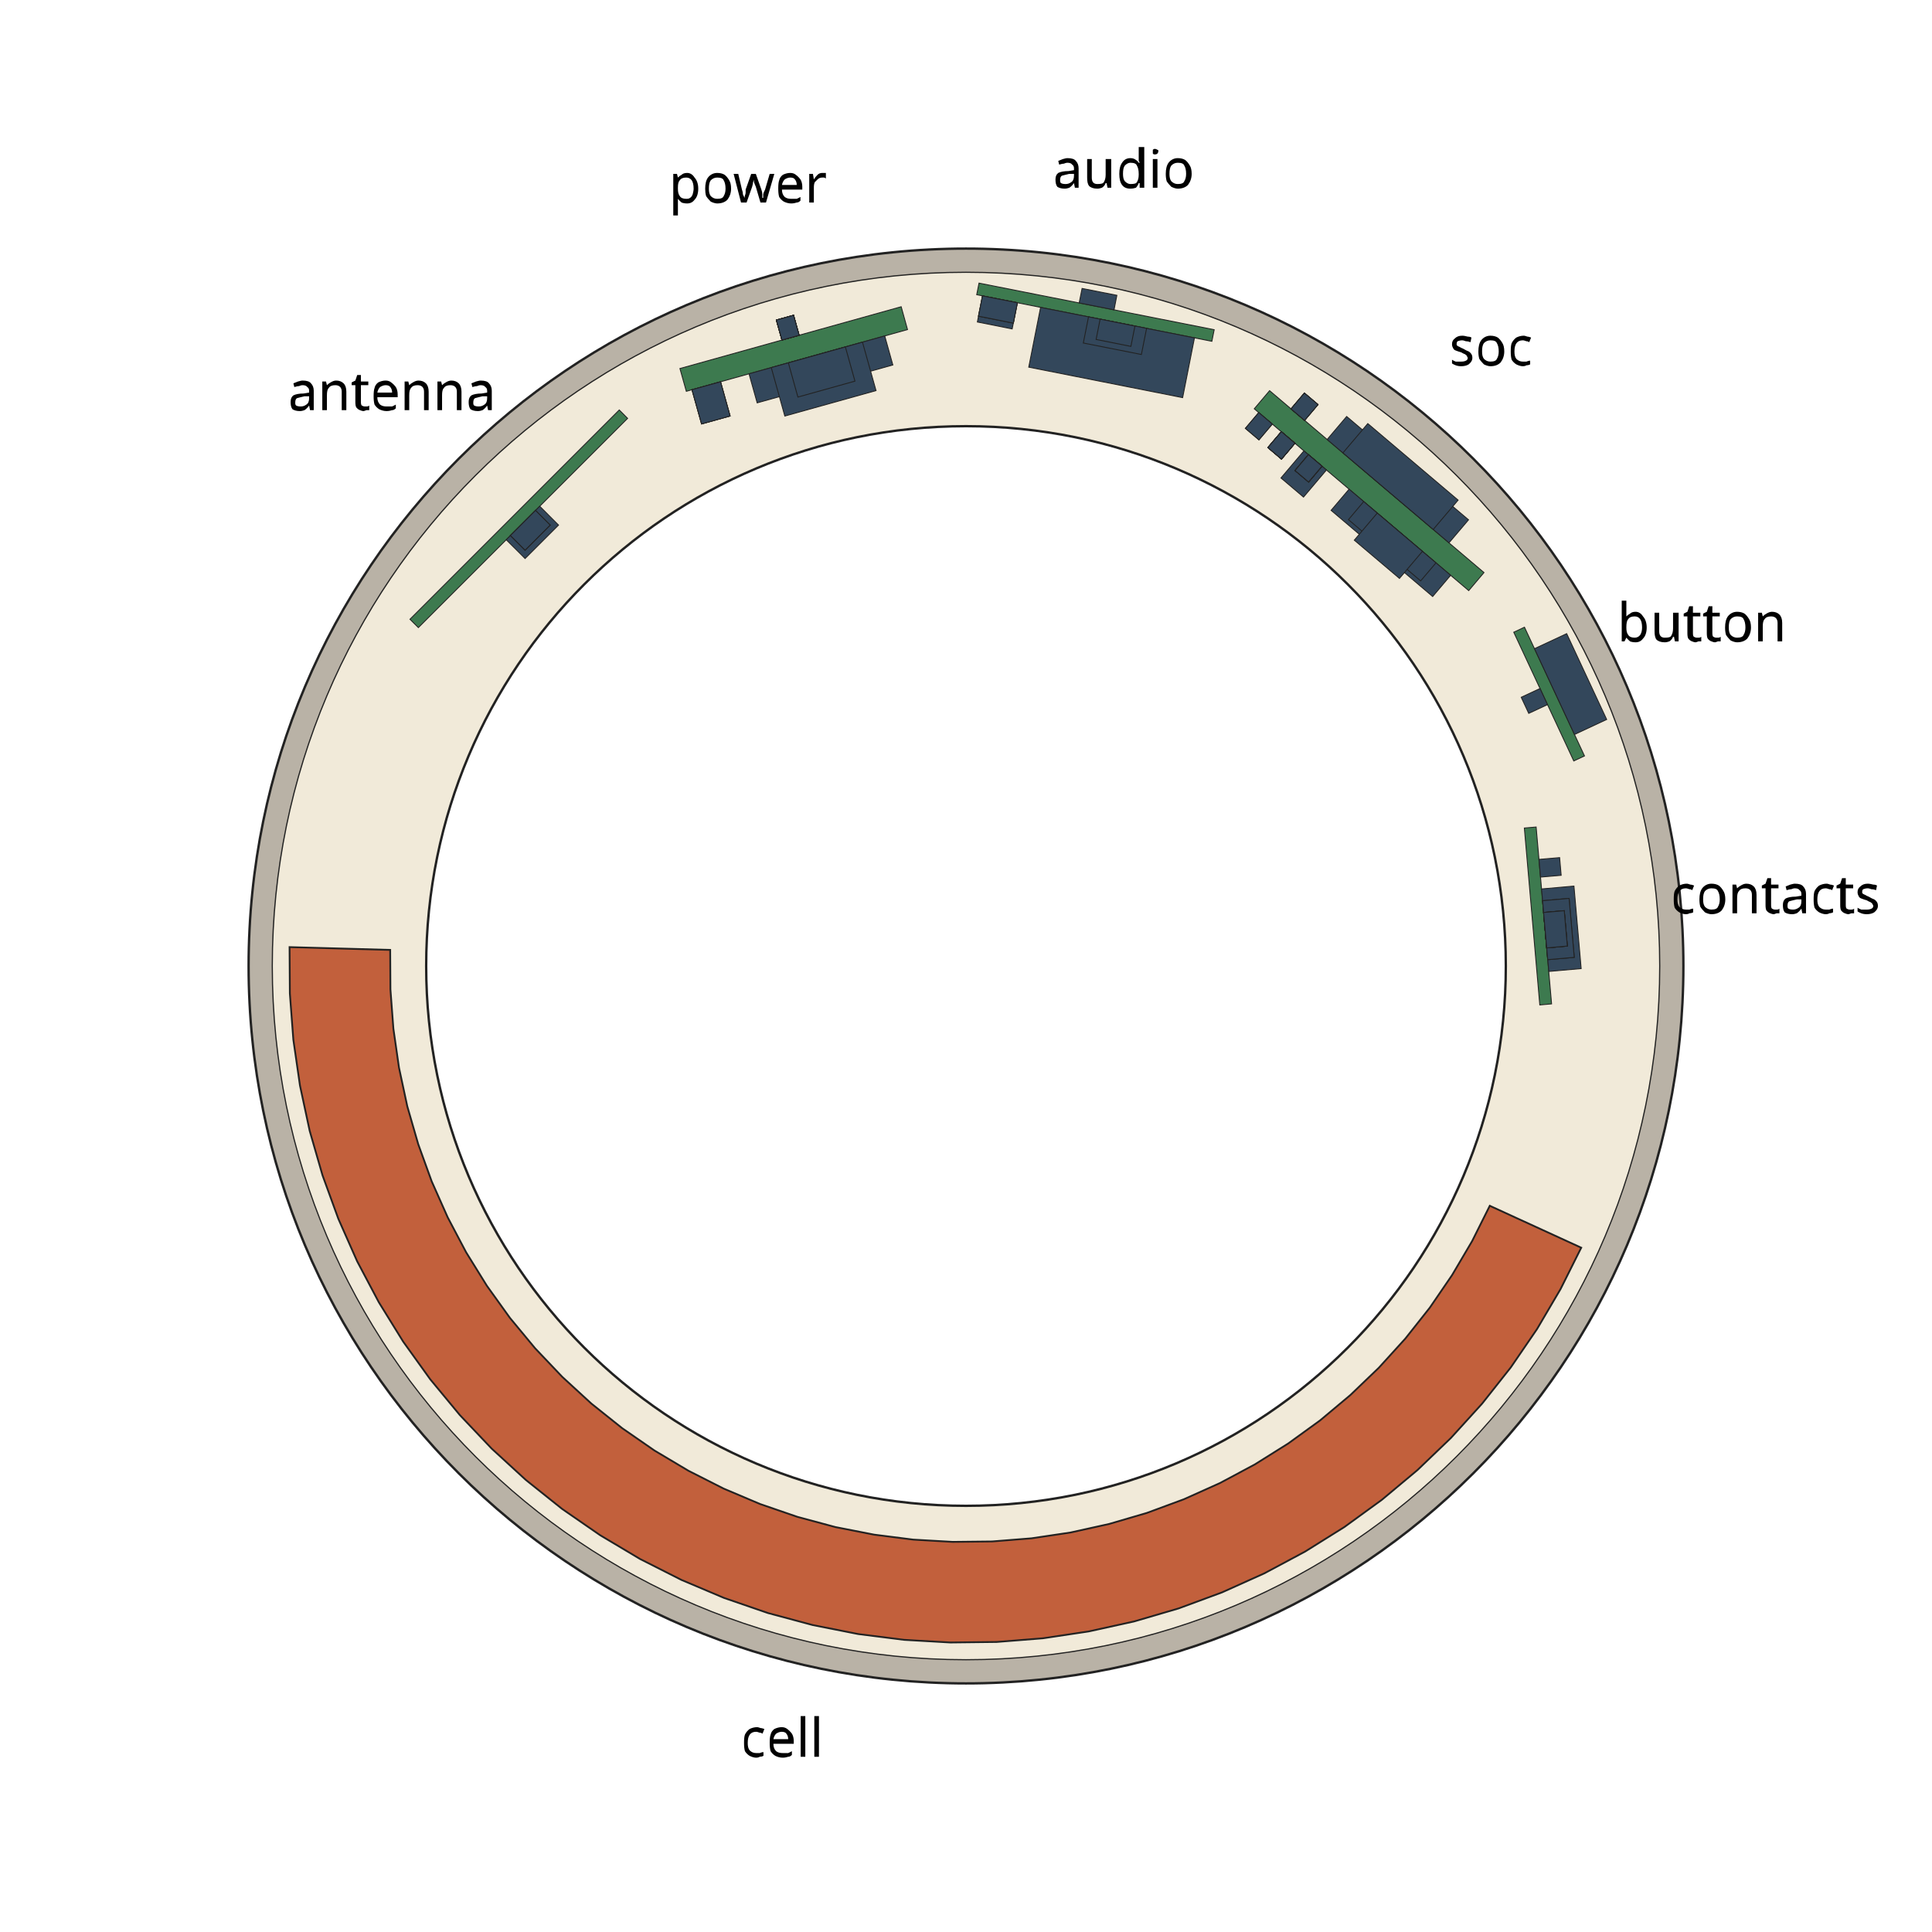
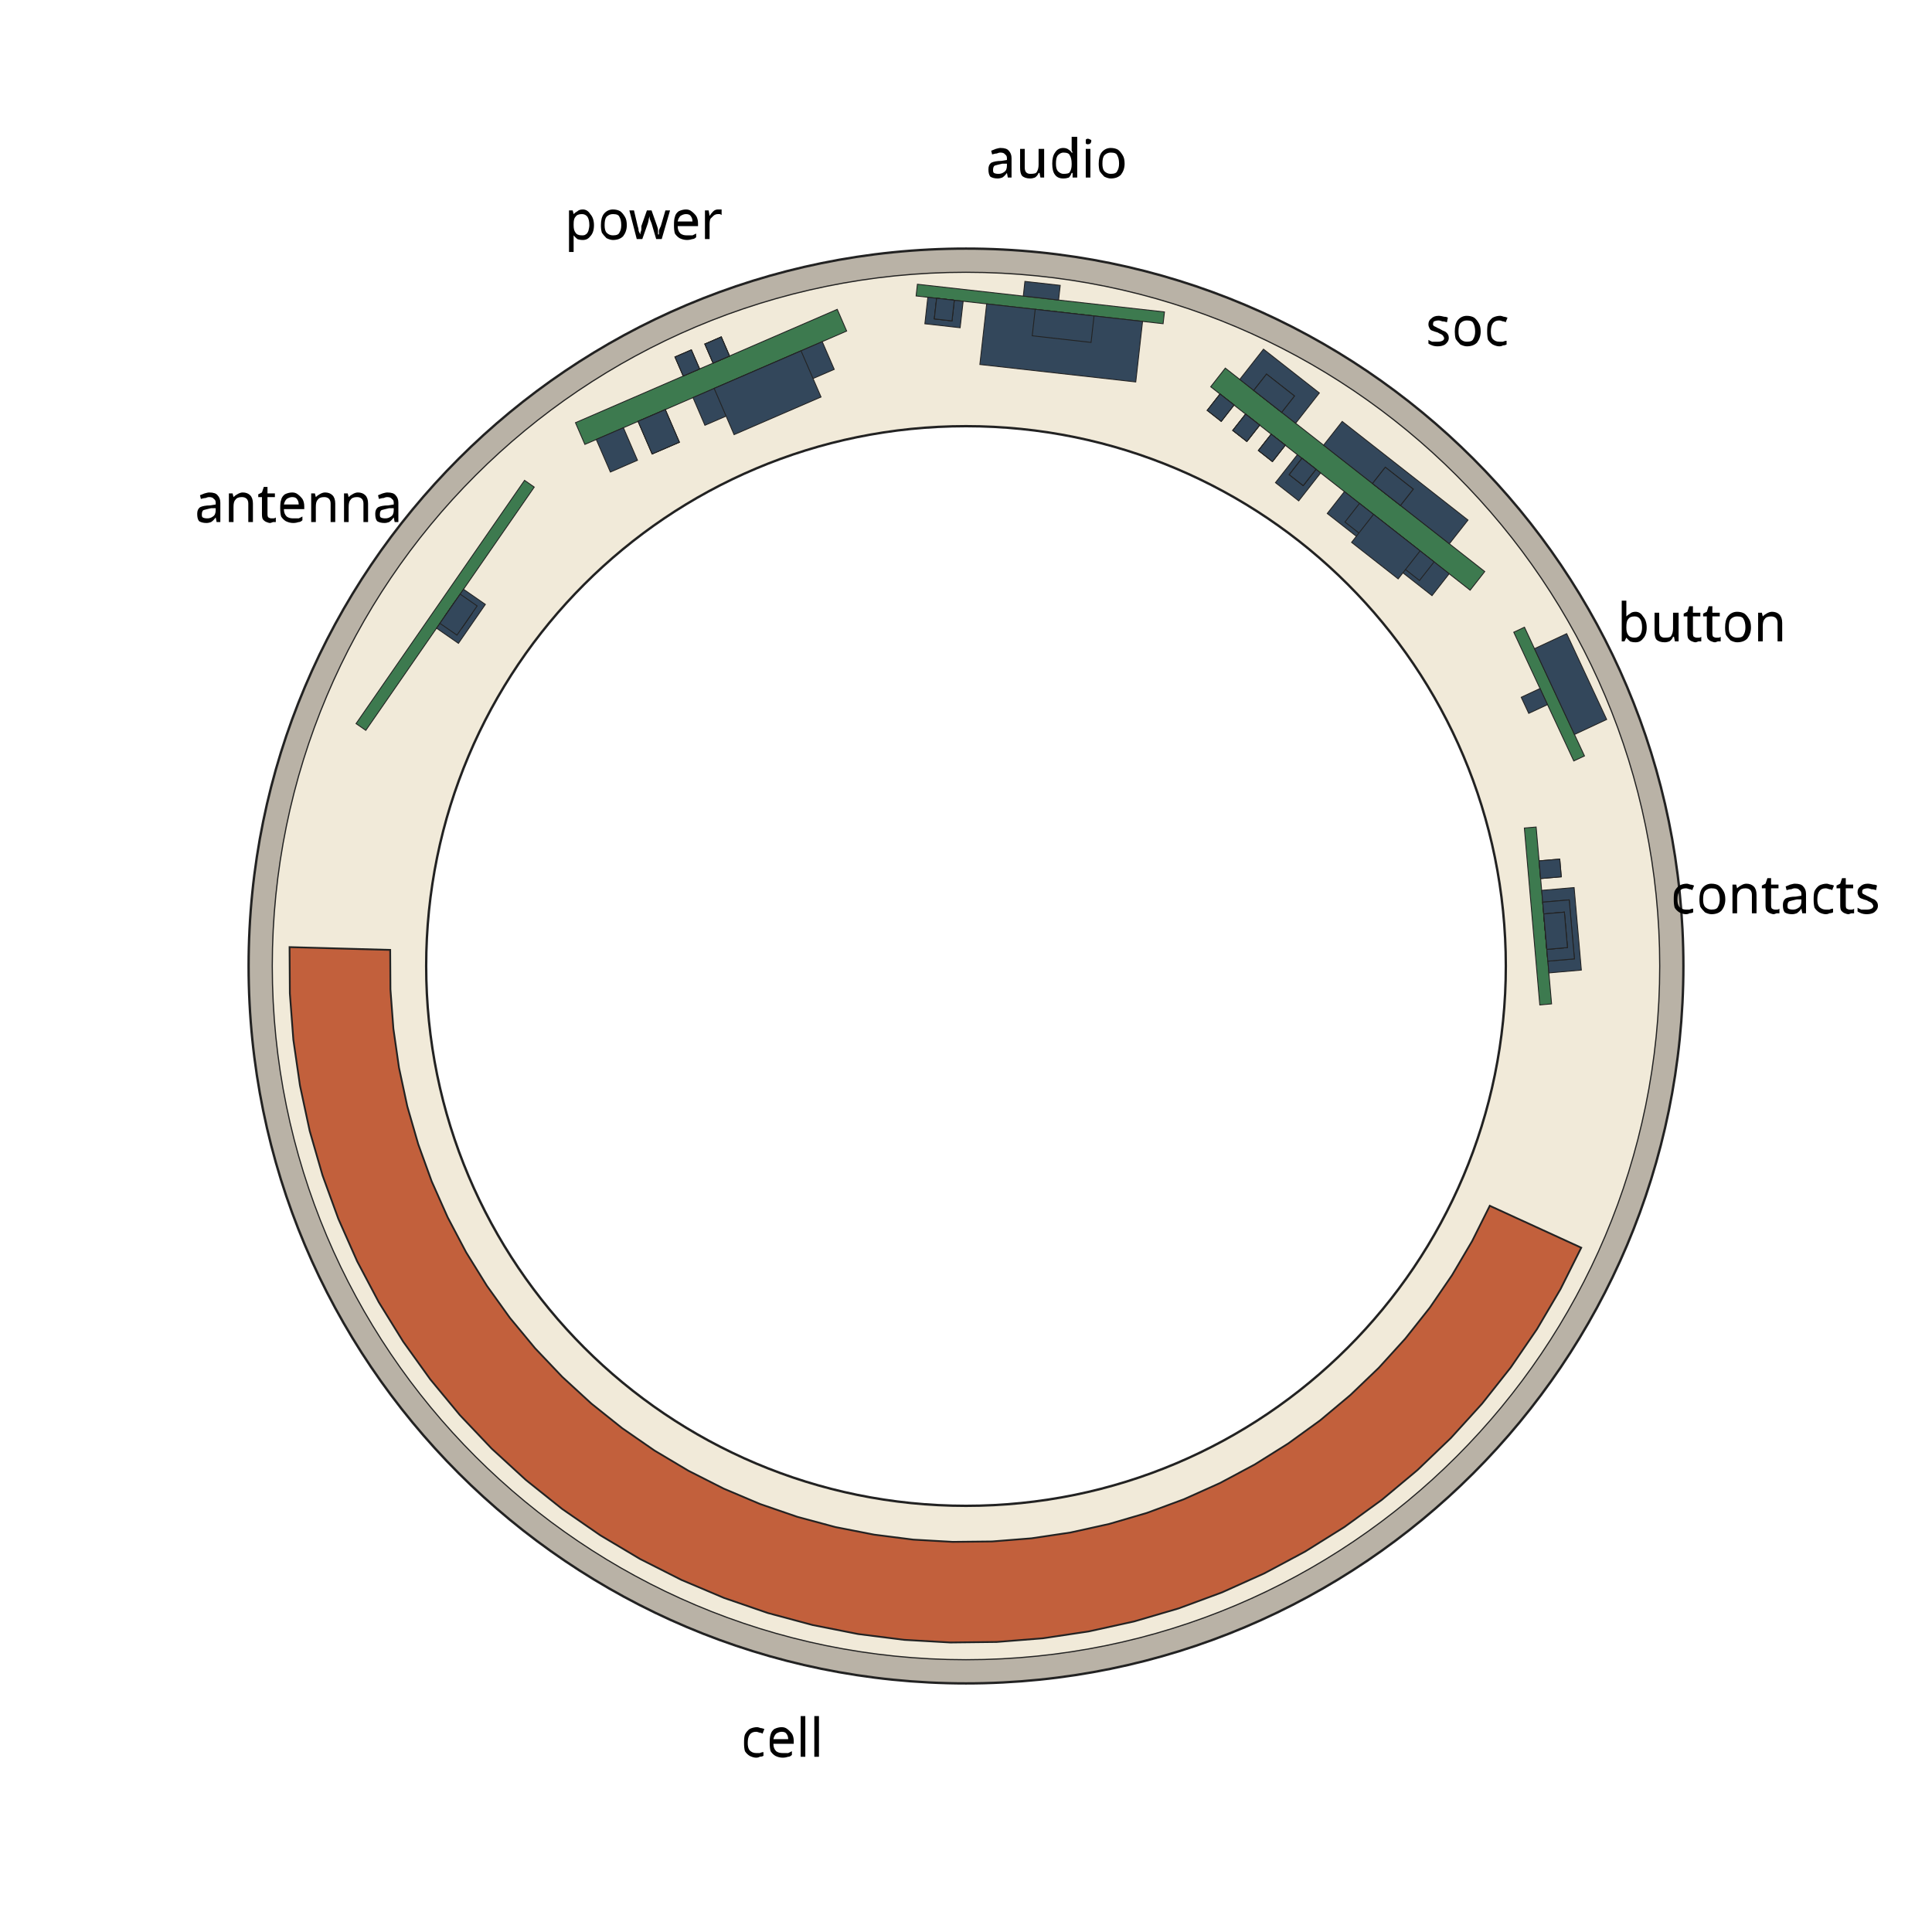
<svg xmlns="http://www.w3.org/2000/svg" viewBox="-16.32 -16.32 32.64 32.64" width="640" font-family="sans-serif">
  <rect x="-16.32" y="-16.32" width="32.64" height="32.64" fill="#fff" />
  <circle r="12.120" fill="#b9b2a6" stroke="#222" stroke-width="0.04" />
  <circle r="11.720" fill="#f1ead9" stroke="#222" stroke-width="0.02" />
  <circle r="9.120" fill="#fff" stroke="#222" stroke-width="0.04" />
  <polygon points="-11.428,-0.319 -11.423,0.464 -11.364,1.245 -11.252,2.020 -11.088,2.785 -10.871,3.537 -10.603,4.273 -10.286,4.989 -9.920,5.681 -9.508,6.347 -9.051,6.983 -8.552,7.586 -8.013,8.154 -7.436,8.683 -6.824,9.172 -6.180,9.617 -5.507,10.018 -4.809,10.371 -4.088,10.676 -3.347,10.931 -2.591,11.134 -1.823,11.286 -1.046,11.384 -0.264,11.429 0.519,11.420 1.299,11.358 2.074,11.242 2.838,11.074 3.590,10.854 4.324,10.583 5.038,10.262 5.729,9.893 6.393,9.478 7.026,9.018 7.627,8.516 8.192,7.974 8.719,7.394 9.205,6.780 9.647,6.134 10.044,5.459 10.394,4.759 8.849,4.051 8.551,4.647 8.212,5.222 7.836,5.772 7.422,6.295 6.974,6.788 6.493,7.249 5.982,7.677 5.442,8.068 4.877,8.422 4.289,8.736 3.681,9.009 3.056,9.240 2.416,9.427 1.765,9.571 1.106,9.669 0.441,9.722 -0.225,9.729 -0.890,9.691 -1.552,9.607 -2.206,9.479 -2.849,9.306 -3.480,9.089 -4.094,8.829 -4.688,8.528 -5.261,8.187 -5.809,7.808 -6.330,7.392 -6.821,6.941 -7.280,6.458 -7.705,5.945 -8.094,5.403 -8.445,4.837 -8.756,4.247 -9.027,3.638 -9.254,3.011 -9.439,2.371 -9.579,1.719 -9.674,1.059 -9.724,0.395 -9.728,-0.272" fill="#c2603c" stroke="#222" stroke-width="0.03" />
  <polygon points="9.694,0.658 9.433,-2.331 9.632,-2.348 9.893,0.640" fill="#3d7a4f" stroke="#222" stroke-width="0.015" />
-   <polygon points="9.846,0.092 9.723,-1.302 10.271,-1.350 10.393,0.044" fill="#33475b" stroke="#222" stroke-width="0.015" />
-   <polygon points="9.828,-0.107 9.741,-1.103 10.189,-1.142 10.276,-0.146" fill="#33475b" stroke="#222" stroke-width="0.015" />
-   <polygon points="9.828,-0.107 9.741,-1.103 10.189,-1.142 10.276,-0.146" fill="#33475b" stroke="#222" stroke-width="0.015" />
-   <polygon points="9.811,-0.306 9.758,-0.904 10.107,-0.934 10.159,-0.337" fill="#33475b" stroke="#222" stroke-width="0.015" />
-   <polygon points="9.811,-0.306 9.758,-0.904 10.107,-0.934 10.159,-0.337" fill="#33475b" stroke="#222" stroke-width="0.015" />
-   <polygon points="9.811,-0.306 9.758,-0.904 10.107,-0.934 10.159,-0.337" fill="#33475b" stroke="#222" stroke-width="0.015" />
-   <polygon points="9.811,-0.306 9.758,-0.904 10.107,-0.934 10.159,-0.337" fill="#33475b" stroke="#222" stroke-width="0.015" />
-   <polygon points="9.706,-1.502 9.680,-1.801 10.029,-1.831 10.055,-1.532" fill="#33475b" stroke="#222" stroke-width="0.015" />
+   <polygon points="9.848,0.117 9.726,-1.278 10.274,-1.325 10.396,0.069" fill="#33475b" stroke="#222" stroke-width="0.015" />
+   <polygon points="9.830,-0.082 9.743,-1.078 10.191,-1.117 10.279,-0.121" fill="#33475b" stroke="#222" stroke-width="0.015" />
+   <polygon points="9.830,-0.082 9.743,-1.078 10.191,-1.117 10.279,-0.121" fill="#33475b" stroke="#222" stroke-width="0.015" />
+   <polygon points="9.813,-0.281 9.761,-0.879 10.109,-0.910 10.161,-0.312" fill="#33475b" stroke="#222" stroke-width="0.015" />
+   <polygon points="9.813,-0.281 9.761,-0.879 10.109,-0.910 10.161,-0.312" fill="#33475b" stroke="#222" stroke-width="0.015" />
+   <polygon points="9.813,-0.281 9.761,-0.879 10.109,-0.910 10.161,-0.312" fill="#33475b" stroke="#222" stroke-width="0.015" />
+   <polygon points="9.708,-1.477 9.682,-1.776 10.031,-1.806 10.057,-1.507" fill="#33475b" stroke="#222" stroke-width="0.015" />
+   <polygon points="9.708,-1.477 9.682,-1.776 10.031,-1.806 10.057,-1.507" fill="#33475b" stroke="#222" stroke-width="0.015" />
  <text x="13.67" y="-1.20" font-size="0.9" text-anchor="middle" dominant-baseline="middle">contacts</text>
  <polygon points="10.268,-3.464 9.254,-5.639 9.435,-5.724 10.449,-3.549" fill="#3d7a4f" stroke="#222" stroke-width="0.015" />
  <polygon points="9.507,-4.268 9.380,-4.540 9.698,-4.688 9.824,-4.416" fill="#33475b" stroke="#222" stroke-width="0.015" />
  <polygon points="10.280,-3.911 9.604,-5.361 10.148,-5.615 10.824,-4.165" fill="#33475b" stroke="#222" stroke-width="0.015" />
  <text x="12.43" y="-5.80" font-size="0.9" text-anchor="middle" dominant-baseline="middle">button</text>
-   <polygon points="8.493,-6.342 4.870,-9.414 5.129,-9.720 8.751,-6.647" fill="#3d7a4f" stroke="#222" stroke-width="0.015" />
-   <polygon points="7.884,-6.242 6.168,-7.698 6.472,-8.056 8.188,-6.601" fill="#33475b" stroke="#222" stroke-width="0.015" />
-   <polygon points="7.681,-6.506 6.461,-7.541 6.719,-7.846 7.940,-6.811" fill="#33475b" stroke="#222" stroke-width="0.015" />
-   <polygon points="7.323,-6.548 6.560,-7.194 6.948,-7.652 7.711,-7.005" fill="#33475b" stroke="#222" stroke-width="0.015" />
-   <polygon points="5.702,-7.922 5.321,-8.245 5.709,-8.703 6.090,-8.380" fill="#33475b" stroke="#222" stroke-width="0.015" />
-   <polygon points="5.788,-8.177 5.559,-8.371 5.785,-8.638 6.014,-8.444" fill="#33475b" stroke="#222" stroke-width="0.015" />
-   <polygon points="5.788,-8.177 5.559,-8.371 5.785,-8.638 6.014,-8.444" fill="#33475b" stroke="#222" stroke-width="0.015" />
-   <polygon points="5.788,-8.177 5.559,-8.371 5.785,-8.638 6.014,-8.444" fill="#33475b" stroke="#222" stroke-width="0.015" />
-   <polygon points="5.788,-8.177 5.559,-8.371 5.785,-8.638 6.014,-8.444" fill="#33475b" stroke="#222" stroke-width="0.015" />
-   <polygon points="5.788,-8.177 5.559,-8.371 5.785,-8.638 6.014,-8.444" fill="#33475b" stroke="#222" stroke-width="0.015" />
-   <polygon points="5.330,-8.565 5.101,-8.759 5.328,-9.026 5.556,-8.832" fill="#33475b" stroke="#222" stroke-width="0.015" />
-   <polygon points="5.330,-8.565 5.101,-8.759 5.328,-9.026 5.556,-8.832" fill="#33475b" stroke="#222" stroke-width="0.015" />
-   <polygon points="5.330,-8.565 5.101,-8.759 5.328,-9.026 5.556,-8.832" fill="#33475b" stroke="#222" stroke-width="0.015" />
-   <polygon points="5.330,-8.565 5.101,-8.759 5.328,-9.026 5.556,-8.832" fill="#33475b" stroke="#222" stroke-width="0.015" />
-   <polygon points="5.330,-8.565 5.101,-8.759 5.328,-9.026 5.556,-8.832" fill="#33475b" stroke="#222" stroke-width="0.015" />
-   <polygon points="5.330,-8.565 5.101,-8.759 5.328,-9.026 5.556,-8.832" fill="#33475b" stroke="#222" stroke-width="0.015" />
-   <polygon points="5.330,-8.565 5.101,-8.759 5.328,-9.026 5.556,-8.832" fill="#33475b" stroke="#222" stroke-width="0.015" />
-   <polygon points="4.949,-8.889 4.720,-9.083 4.946,-9.350 5.175,-9.156" fill="#33475b" stroke="#222" stroke-width="0.015" />
-   <polygon points="4.949,-8.889 4.720,-9.083 4.946,-9.350 5.175,-9.156" fill="#33475b" stroke="#222" stroke-width="0.015" />
-   <polygon points="8.160,-7.149 6.101,-8.895 6.431,-9.284 8.490,-7.538" fill="#33475b" stroke="#222" stroke-width="0.015" />
-   <polygon points="7.893,-7.375 6.368,-8.669 6.788,-9.164 8.314,-7.871" fill="#33475b" stroke="#222" stroke-width="0.015" />
-   <polygon points="5.720,-9.218 5.491,-9.412 5.717,-9.679 5.946,-9.485" fill="#33475b" stroke="#222" stroke-width="0.015" />
-   <polygon points="5.720,-9.218 5.491,-9.412 5.717,-9.679 5.946,-9.485" fill="#33475b" stroke="#222" stroke-width="0.015" />
-   <polygon points="5.720,-9.218 5.491,-9.412 5.717,-9.679 5.946,-9.485" fill="#33475b" stroke="#222" stroke-width="0.015" />
-   <polygon points="5.720,-9.218 5.491,-9.412 5.717,-9.679 5.946,-9.485" fill="#33475b" stroke="#222" stroke-width="0.015" />
-   <text x="8.87" y="-10.46" font-size="0.9" text-anchor="middle" dominant-baseline="middle">soc</text>
-   <polygon points="4.154,-10.554 0.181,-11.341 0.220,-11.537 4.193,-10.750" fill="#3d7a4f" stroke="#222" stroke-width="0.015" />
-   <polygon points="3.660,-9.602 1.060,-10.117 1.260,-11.127 3.860,-10.612" fill="#33475b" stroke="#222" stroke-width="0.015" />
-   <polygon points="2.963,-10.331 1.982,-10.525 2.070,-10.967 3.051,-10.773" fill="#33475b" stroke="#222" stroke-width="0.015" />
-   <polygon points="2.786,-10.468 2.198,-10.585 2.266,-10.928 2.854,-10.811" fill="#33475b" stroke="#222" stroke-width="0.015" />
-   <polygon points="0.780,-10.763 0.192,-10.880 0.279,-11.321 0.868,-11.205" fill="#33475b" stroke="#222" stroke-width="0.015" />
-   <polygon points="0.800,-10.861 0.211,-10.978 0.279,-11.321 0.868,-11.205" fill="#33475b" stroke="#222" stroke-width="0.015" />
-   <polygon points="0.800,-10.861 0.211,-10.978 0.279,-11.321 0.868,-11.205" fill="#33475b" stroke="#222" stroke-width="0.015" />
-   <polygon points="2.501,-11.085 1.912,-11.202 1.961,-11.447 2.549,-11.331" fill="#33475b" stroke="#222" stroke-width="0.015" />
-   <text x="2.66" y="-13.46" font-size="0.9" text-anchor="middle" dominant-baseline="middle">audio</text>
-   <polygon points="-0.988,-10.752 -4.725,-9.709 -4.833,-10.094 -1.095,-11.138" fill="#3d7a4f" stroke="#222" stroke-width="0.015" />
-   <polygon points="-1.236,-10.154 -3.528,-9.514 -3.666,-10.005 -1.373,-10.645" fill="#33475b" stroke="#222" stroke-width="0.015" />
-   <polygon points="-1.520,-9.721 -3.061,-9.291 -3.290,-10.110 -1.749,-10.540" fill="#33475b" stroke="#222" stroke-width="0.015" />
-   <polygon points="-1.876,-9.881 -2.840,-9.612 -3.001,-10.190 -2.038,-10.459" fill="#33475b" stroke="#222" stroke-width="0.015" />
-   <polygon points="-3.986,-9.292 -4.467,-9.158 -4.629,-9.736 -4.147,-9.870" fill="#33475b" stroke="#222" stroke-width="0.015" />
-   <polygon points="-3.986,-9.292 -4.467,-9.158 -4.629,-9.736 -4.147,-9.870" fill="#33475b" stroke="#222" stroke-width="0.015" />
-   <polygon points="-3.986,-9.292 -4.467,-9.158 -4.629,-9.736 -4.147,-9.870" fill="#33475b" stroke="#222" stroke-width="0.015" />
-   <polygon points="-2.820,-10.656 -3.109,-10.576 -3.203,-10.913 -2.914,-10.993" fill="#33475b" stroke="#222" stroke-width="0.015" />
-   <polygon points="-2.820,-10.656 -3.109,-10.576 -3.203,-10.913 -2.914,-10.993" fill="#33475b" stroke="#222" stroke-width="0.015" />
-   <polygon points="-2.820,-10.656 -3.109,-10.576 -3.203,-10.913 -2.914,-10.993" fill="#33475b" stroke="#222" stroke-width="0.015" />
-   <polygon points="-2.820,-10.656 -3.109,-10.576 -3.203,-10.913 -2.914,-10.993" fill="#33475b" stroke="#222" stroke-width="0.015" />
-   <polygon points="-2.820,-10.656 -3.109,-10.576 -3.203,-10.913 -2.914,-10.993" fill="#33475b" stroke="#222" stroke-width="0.015" />
-   <polygon points="-2.820,-10.656 -3.109,-10.576 -3.203,-10.913 -2.914,-10.993" fill="#33475b" stroke="#222" stroke-width="0.015" />
-   <polygon points="-2.820,-10.656 -3.109,-10.576 -3.203,-10.913 -2.914,-10.993" fill="#33475b" stroke="#222" stroke-width="0.015" />
-   <text x="-3.69" y="-13.21" font-size="0.9" text-anchor="middle" dominant-baseline="middle">power</text>
-   <polygon points="-5.717,-9.252 -9.252,-5.717 -9.394,-5.858 -5.858,-9.394" fill="#3d7a4f" stroke="#222" stroke-width="0.015" />
-   <polygon points="-6.884,-7.449 -7.449,-6.884 -7.768,-7.202 -7.202,-7.768" fill="#33475b" stroke="#222" stroke-width="0.015" />
-   <polygon points="-7.025,-7.449 -7.449,-7.025 -7.697,-7.273 -7.273,-7.697" fill="#33475b" stroke="#222" stroke-width="0.015" />
-   <polygon points="-7.025,-7.449 -7.449,-7.025 -7.697,-7.273 -7.273,-7.697" fill="#33475b" stroke="#222" stroke-width="0.015" />
-   <polygon points="-7.025,-7.449 -7.449,-7.025 -7.697,-7.273 -7.273,-7.697" fill="#33475b" stroke="#222" stroke-width="0.015" />
-   <text x="-9.70" y="-9.70" font-size="0.9" text-anchor="middle" dominant-baseline="middle">antenna</text>
+   <polygon points="8.517,-6.349 4.134,-9.786 4.381,-10.101 8.764,-6.664" fill="#3d7a4f" stroke="#222" stroke-width="0.015" />
+   <polygon points="7.873,-6.257 6.103,-7.645 6.393,-8.015 8.163,-6.627" fill="#33475b" stroke="#222" stroke-width="0.015" />
+   <polygon points="7.661,-6.513 6.402,-7.500 6.648,-7.815 7.908,-6.827" fill="#33475b" stroke="#222" stroke-width="0.015" />
+   <polygon points="7.301,-6.540 6.514,-7.157 6.885,-7.630 7.672,-7.013" fill="#33475b" stroke="#222" stroke-width="0.015" />
+   <polygon points="5.621,-7.858 5.228,-8.166 5.598,-8.638 5.991,-8.330" fill="#33475b" stroke="#222" stroke-width="0.015" />
+   <polygon points="5.697,-8.116 5.461,-8.301 5.677,-8.577 5.913,-8.392" fill="#33475b" stroke="#222" stroke-width="0.015" />
+   <polygon points="5.697,-8.116 5.461,-8.301 5.677,-8.577 5.913,-8.392" fill="#33475b" stroke="#222" stroke-width="0.015" />
+   <polygon points="5.697,-8.116 5.461,-8.301 5.677,-8.577 5.913,-8.392" fill="#33475b" stroke="#222" stroke-width="0.015" />
+   <polygon points="5.177,-8.523 4.941,-8.709 5.157,-8.984 5.393,-8.799" fill="#33475b" stroke="#222" stroke-width="0.015" />
+   <polygon points="5.177,-8.523 4.941,-8.709 5.157,-8.984 5.393,-8.799" fill="#33475b" stroke="#222" stroke-width="0.015" />
+   <polygon points="5.177,-8.523 4.941,-8.709 5.157,-8.984 5.393,-8.799" fill="#33475b" stroke="#222" stroke-width="0.015" />
+   <polygon points="5.177,-8.523 4.941,-8.709 5.157,-8.984 5.393,-8.799" fill="#33475b" stroke="#222" stroke-width="0.015" />
+   <polygon points="4.745,-8.863 4.508,-9.048 4.724,-9.323 4.961,-9.138" fill="#33475b" stroke="#222" stroke-width="0.015" />
+   <polygon points="4.745,-8.863 4.508,-9.048 4.724,-9.323 4.961,-9.138" fill="#33475b" stroke="#222" stroke-width="0.015" />
+   <polygon points="4.745,-8.863 4.508,-9.048 4.724,-9.323 4.961,-9.138" fill="#33475b" stroke="#222" stroke-width="0.015" />
+   <polygon points="4.745,-8.863 4.508,-9.048 4.724,-9.323 4.961,-9.138" fill="#33475b" stroke="#222" stroke-width="0.015" />
+   <polygon points="4.312,-9.202 4.076,-9.387 4.292,-9.663 4.528,-9.478" fill="#33475b" stroke="#222" stroke-width="0.015" />
+   <polygon points="4.312,-9.202 4.076,-9.387 4.292,-9.663 4.528,-9.478" fill="#33475b" stroke="#222" stroke-width="0.015" />
+   <polygon points="4.312,-9.202 4.076,-9.387 4.292,-9.663 4.528,-9.478" fill="#33475b" stroke="#222" stroke-width="0.015" />
+   <polygon points="8.166,-7.133 6.041,-8.799 6.356,-9.200 8.481,-7.534" fill="#33475b" stroke="#222" stroke-width="0.015" />
+   <polygon points="7.340,-7.781 6.868,-8.151 7.084,-8.426 7.556,-8.056" fill="#33475b" stroke="#222" stroke-width="0.015" />
+   <polygon points="7.340,-7.781 6.868,-8.151 7.084,-8.426 7.556,-8.056" fill="#33475b" stroke="#222" stroke-width="0.015" />
+   <polygon points="5.569,-9.169 4.625,-9.910 5.026,-10.421 5.970,-9.681" fill="#33475b" stroke="#222" stroke-width="0.015" />
+   <polygon points="5.333,-9.354 4.861,-9.724 5.077,-10.000 5.549,-9.630" fill="#33475b" stroke="#222" stroke-width="0.015" />
+   <polygon points="5.333,-9.354 4.861,-9.724 5.077,-10.000 5.549,-9.630" fill="#33475b" stroke="#222" stroke-width="0.015" />
+   <text x="8.47" y="-10.80" font-size="0.9" text-anchor="middle" dominant-baseline="middle">soc</text>
+   <polygon points="3.330,-10.851 -0.843,-11.320 -0.821,-11.518 3.353,-11.050" fill="#3d7a4f" stroke="#222" stroke-width="0.015" />
+   <polygon points="2.868,-9.867 0.234,-10.162 0.349,-11.186 2.983,-10.890" fill="#33475b" stroke="#222" stroke-width="0.015" />
+   <polygon points="2.113,-10.535 1.119,-10.647 1.169,-11.094 2.163,-10.982" fill="#33475b" stroke="#222" stroke-width="0.015" />
+   <polygon points="-0.099,-10.783 -0.695,-10.850 -0.645,-11.297 -0.048,-11.230" fill="#33475b" stroke="#222" stroke-width="0.015" />
+   <polygon points="-0.237,-10.899 -0.535,-10.933 -0.496,-11.281 -0.198,-11.247" fill="#33475b" stroke="#222" stroke-width="0.015" />
+   <polygon points="-0.237,-10.899 -0.535,-10.933 -0.496,-11.281 -0.198,-11.247" fill="#33475b" stroke="#222" stroke-width="0.015" />
+   <polygon points="-0.237,-10.899 -0.535,-10.933 -0.496,-11.281 -0.198,-11.247" fill="#33475b" stroke="#222" stroke-width="0.015" />
+   <polygon points="1.564,-11.251 0.968,-11.318 0.995,-11.566 1.592,-11.499" fill="#33475b" stroke="#222" stroke-width="0.015" />
+   <text x="1.53" y="-13.63" font-size="0.9" text-anchor="middle" dominant-baseline="middle">audio</text>
+   <polygon points="-2.016,-10.727 -6.439,-8.812 -6.598,-9.179 -2.175,-11.094" fill="#3d7a4f" stroke="#222" stroke-width="0.015" />
+   <polygon points="-2.226,-10.080 -4.411,-9.135 -4.613,-9.603 -2.429,-10.548" fill="#33475b" stroke="#222" stroke-width="0.015" />
+   <polygon points="-2.449,-9.613 -3.918,-8.977 -4.255,-9.758 -2.787,-10.393" fill="#33475b" stroke="#222" stroke-width="0.015" />
+   <polygon points="-4.843,-8.849 -5.302,-8.651 -5.540,-9.202 -5.081,-9.400" fill="#33475b" stroke="#222" stroke-width="0.015" />
+   <polygon points="-4.843,-8.849 -5.302,-8.651 -5.540,-9.202 -5.081,-9.400" fill="#33475b" stroke="#222" stroke-width="0.015" />
+   <polygon points="-4.843,-8.849 -5.302,-8.651 -5.540,-9.202 -5.081,-9.400" fill="#33475b" stroke="#222" stroke-width="0.015" />
+   <polygon points="-5.550,-8.544 -6.008,-8.345 -6.247,-8.896 -5.788,-9.094" fill="#33475b" stroke="#222" stroke-width="0.015" />
+   <polygon points="-3.996,-10.305 -4.272,-10.186 -4.411,-10.507 -4.135,-10.627" fill="#33475b" stroke="#222" stroke-width="0.015" />
+   <polygon points="-3.996,-10.305 -4.272,-10.186 -4.411,-10.507 -4.135,-10.627" fill="#33475b" stroke="#222" stroke-width="0.015" />
+   <polygon points="-3.996,-10.305 -4.272,-10.186 -4.411,-10.507 -4.135,-10.627" fill="#33475b" stroke="#222" stroke-width="0.015" />
+   <polygon points="-3.996,-10.305 -4.272,-10.186 -4.411,-10.507 -4.135,-10.627" fill="#33475b" stroke="#222" stroke-width="0.015" />
+   <polygon points="-4.501,-10.087 -4.777,-9.968 -4.916,-10.289 -4.640,-10.408" fill="#33475b" stroke="#222" stroke-width="0.015" />
+   <polygon points="-4.501,-10.087 -4.777,-9.968 -4.916,-10.289 -4.640,-10.408" fill="#33475b" stroke="#222" stroke-width="0.015" />
+   <polygon points="-4.501,-10.087 -4.777,-9.968 -4.916,-10.289 -4.640,-10.408" fill="#33475b" stroke="#222" stroke-width="0.015" />
+   <text x="-5.45" y="-12.59" font-size="0.9" text-anchor="middle" dominant-baseline="middle">power</text>
+   <polygon points="-7.294,-8.091 -10.140,-3.981 -10.305,-4.095 -7.458,-8.205" fill="#3d7a4f" stroke="#222" stroke-width="0.015" />
+   <polygon points="-8.120,-6.109 -8.575,-5.451 -8.945,-5.707 -8.489,-6.365" fill="#33475b" stroke="#222" stroke-width="0.015" />
+   <polygon points="-8.344,-5.960 -8.515,-5.714 -8.803,-5.913 -8.632,-6.159" fill="#33475b" stroke="#222" stroke-width="0.015" />
+   <polygon points="-8.344,-5.960 -8.515,-5.714 -8.803,-5.913 -8.632,-6.159" fill="#33475b" stroke="#222" stroke-width="0.015" />
+   <polygon points="-8.259,-6.083 -8.600,-5.590 -8.888,-5.789 -8.546,-6.283" fill="#33475b" stroke="#222" stroke-width="0.015" />
+   <text x="-11.28" y="-7.81" font-size="0.9" text-anchor="middle" dominant-baseline="middle">antenna</text>
  <text x="-3.11" y="13.36" font-size="0.9" text-anchor="middle">cell</text>
</svg>
